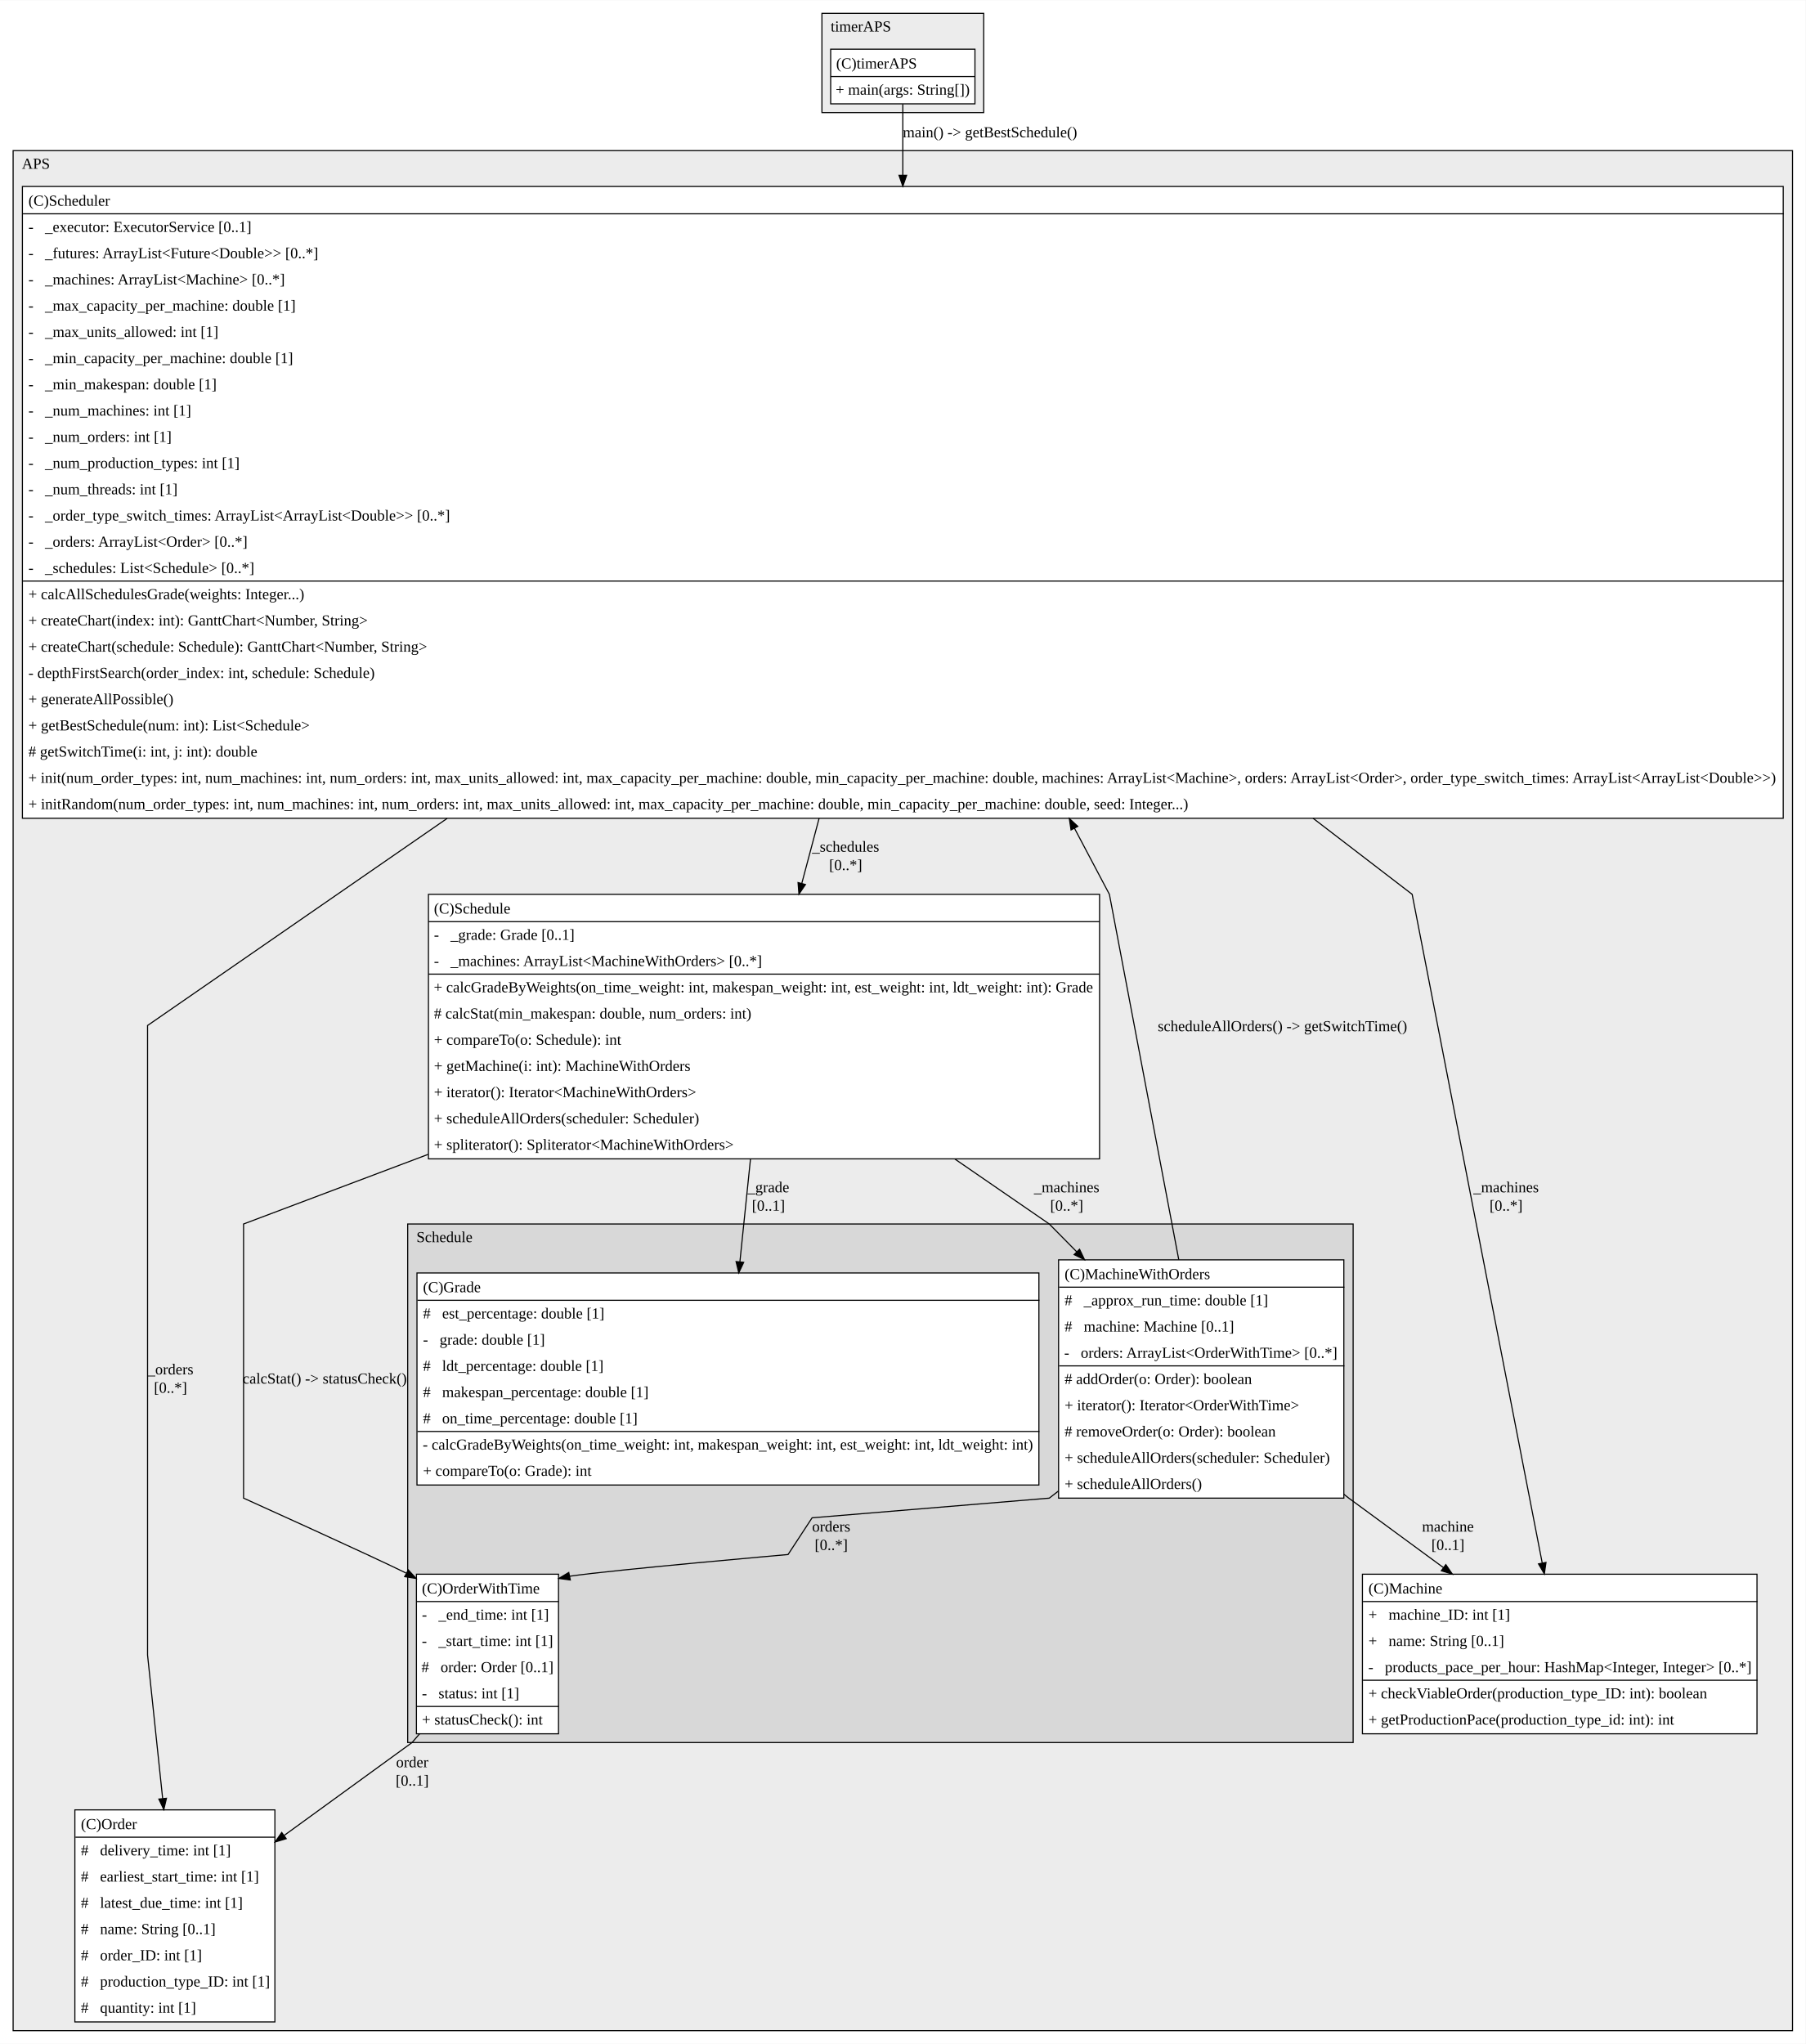
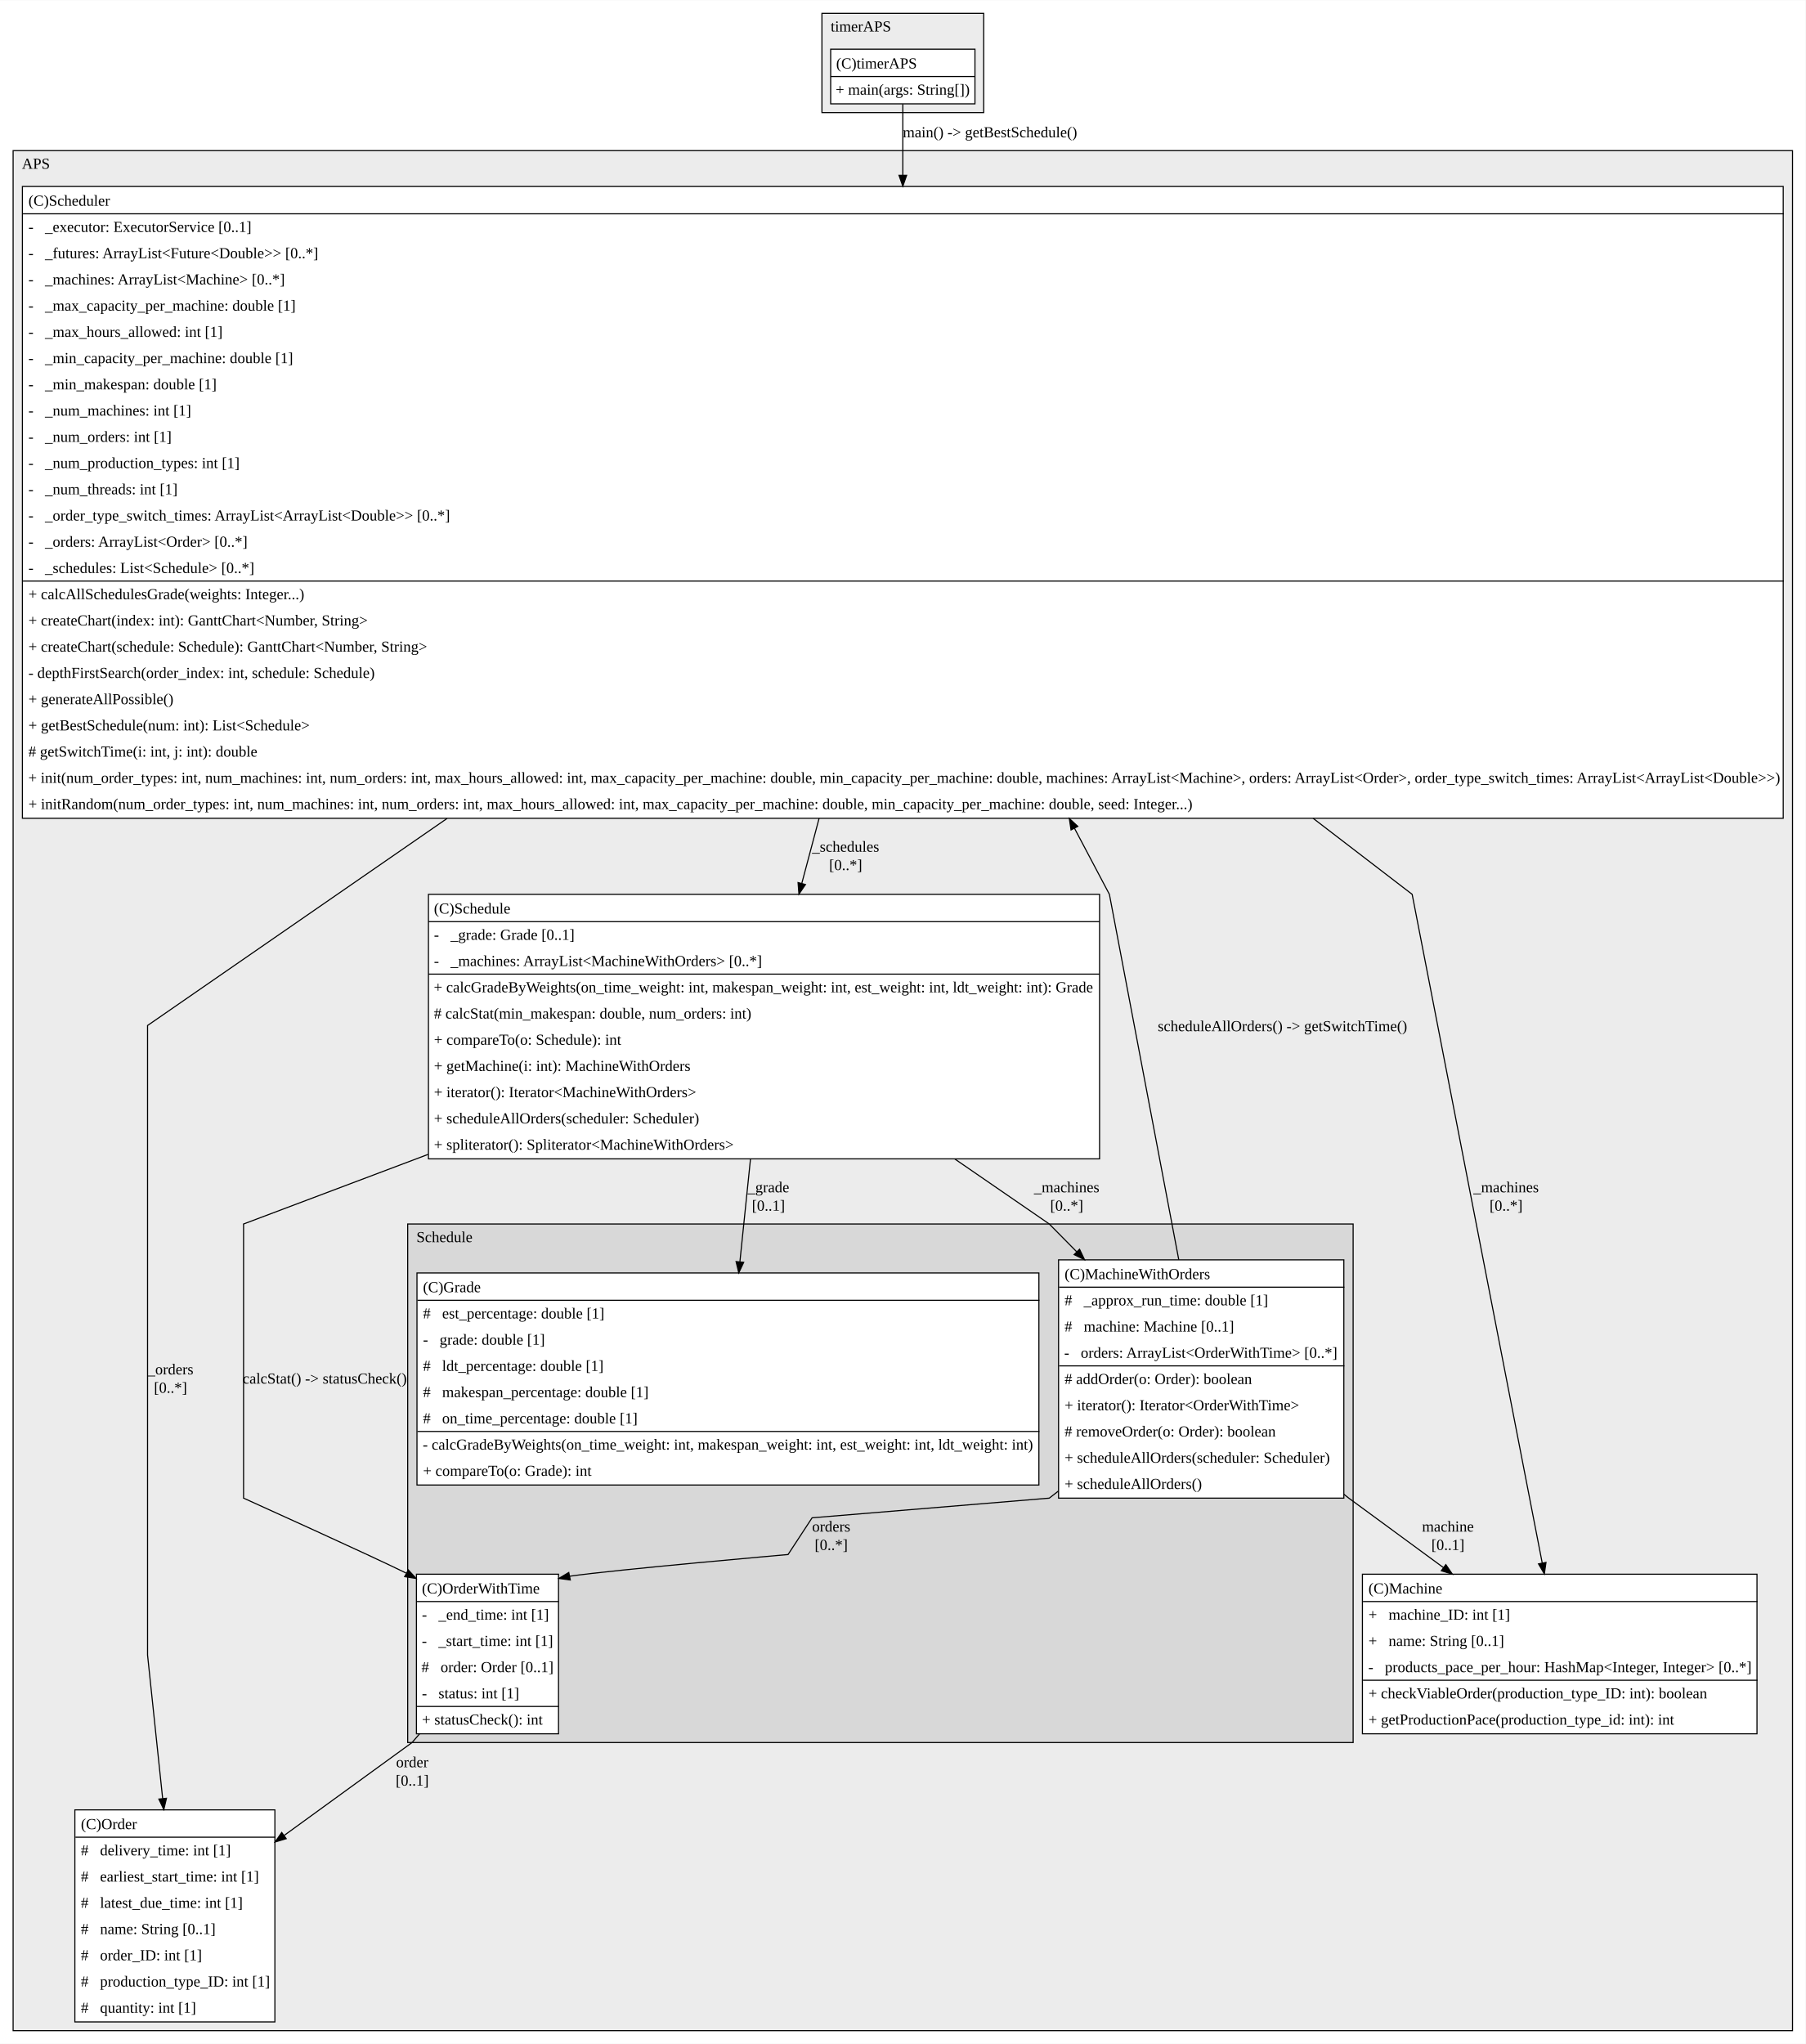
<svg xmlns="http://www.w3.org/2000/svg" width="1652pt" height="1870pt" viewBox="0.00 0.00 1652.00 1869.60">
  <g id="graph0" class="graph" transform="scale(1 1) rotate(0) translate(4 1865.6)">
    <polygon fill="white" stroke="transparent" points="-4,4 -4,-1865.6 1648,-1865.6 1648,4 -4,4" />
    <g id="clust1" class="cluster">
      <polygon fill="#ececec" stroke="black" points="748,-1762.8 748,-1853.6 896,-1853.6 896,-1762.8 748,-1762.8" />
      <text text-anchor="middle" x="783.61" y="-1837" font-family="Times New Roman,serif" font-size="14.00">timerAPS</text>
    </g>
    <g id="clust2" class="cluster">
      <polygon fill="#ececec" stroke="black" points="8,-8 8,-1728 1636,-1728 1636,-8 8,-8" />
      <text text-anchor="middle" x="28.84" y="-1711.4" font-family="Times New Roman,serif" font-size="14.00">APS</text>
    </g>
    <g id="clust3" class="cluster">
      <polygon fill="#d8d8d8" stroke="black" points="369,-271.6 369,-746 1234,-746 1234,-271.6 369,-271.6" />
      <text text-anchor="middle" x="402.66" y="-729.4" font-family="Times New Roman,serif" font-size="14.00">Schedule</text>
    </g>
    <g id="node1" class="node">
      <polygon fill="#ffffff" stroke="transparent" points="888,-1820.8 756,-1820.8 756,-1770.8 888,-1770.8 888,-1820.8" />
      <text text-anchor="start" x="761" y="-1803.2" font-family="Times New Roman,serif" font-size="14.00">(C)timerAPS</text>
      <text text-anchor="start" x="760.52" y="-1779.2" font-family="Times New Roman,serif" font-size="14.00">+ main(args: String[])</text>
      <polygon fill="black" stroke="black" points="756,-1795.8 756,-1795.8 888,-1795.8 888,-1795.8 756,-1795.8" />
      <polygon fill="none" stroke="black" points="756,-1770.8 756,-1820.8 888,-1820.8 888,-1770.8 756,-1770.8" />
    </g>
    <g id="node5" class="node">
      <polygon fill="#ffffff" stroke="transparent" points="1627.5,-1695.2 16.5,-1695.2 16.5,-1117.2 1627.5,-1117.2 1627.5,-1695.2" />
      <text text-anchor="start" x="22" y="-1677.6" font-family="Times New Roman,serif" font-size="14.00">(C)Scheduler</text>
      <text text-anchor="start" x="22" y="-1653.6" font-family="Times New Roman,serif" font-size="14.00">-   _executor: ExecutorService [0..1]</text>
      <text text-anchor="start" x="22" y="-1629.6" font-family="Times New Roman,serif" font-size="14.00">-   _futures: ArrayList&lt;Future&lt;Double&gt;&gt; [0..*]</text>
      <text text-anchor="start" x="22" y="-1605.6" font-family="Times New Roman,serif" font-size="14.00">-   _machines: ArrayList&lt;Machine&gt; [0..*]</text>
      <text text-anchor="start" x="22" y="-1581.6" font-family="Times New Roman,serif" font-size="14.00">-   _max_capacity_per_machine: double [1]</text>
-       <text text-anchor="start" x="22" y="-1557.6" font-family="Times New Roman,serif" font-size="14.00">-   _max_units_allowed: int [1]</text>
+       <text text-anchor="start" x="22" y="-1557.6" font-family="Times New Roman,serif" font-size="14.00">-   _max_hours_allowed: int [1]</text>
      <text text-anchor="start" x="22" y="-1533.6" font-family="Times New Roman,serif" font-size="14.00">-   _min_capacity_per_machine: double [1]</text>
      <text text-anchor="start" x="22" y="-1509.6" font-family="Times New Roman,serif" font-size="14.00">-   _min_makespan: double [1]</text>
      <text text-anchor="start" x="22" y="-1485.6" font-family="Times New Roman,serif" font-size="14.00">-   _num_machines: int [1]</text>
      <text text-anchor="start" x="22" y="-1461.6" font-family="Times New Roman,serif" font-size="14.00">-   _num_orders: int [1]</text>
      <text text-anchor="start" x="22" y="-1437.6" font-family="Times New Roman,serif" font-size="14.00">-   _num_production_types: int [1]</text>
      <text text-anchor="start" x="22" y="-1413.6" font-family="Times New Roman,serif" font-size="14.00">-   _num_threads: int [1]</text>
      <text text-anchor="start" x="22" y="-1389.6" font-family="Times New Roman,serif" font-size="14.00">-   _order_type_switch_times: ArrayList&lt;ArrayList&lt;Double&gt;&gt; [0..*]</text>
      <text text-anchor="start" x="22" y="-1365.6" font-family="Times New Roman,serif" font-size="14.00">-   _orders: ArrayList&lt;Order&gt; [0..*]</text>
      <text text-anchor="start" x="22" y="-1341.6" font-family="Times New Roman,serif" font-size="14.00">-   _schedules: List&lt;Schedule&gt; [0..*]</text>
      <text text-anchor="start" x="22" y="-1317.6" font-family="Times New Roman,serif" font-size="14.00">+ calcAllSchedulesGrade(weights: Integer...)</text>
      <text text-anchor="start" x="22" y="-1293.6" font-family="Times New Roman,serif" font-size="14.00">+ createChart(index: int): GanttChart&lt;Number, String&gt;</text>
      <text text-anchor="start" x="22" y="-1269.6" font-family="Times New Roman,serif" font-size="14.00">+ createChart(schedule: Schedule): GanttChart&lt;Number, String&gt;</text>
      <text text-anchor="start" x="22" y="-1245.6" font-family="Times New Roman,serif" font-size="14.00">- depthFirstSearch(order_index: int, schedule: Schedule)</text>
      <text text-anchor="start" x="22" y="-1221.6" font-family="Times New Roman,serif" font-size="14.00">+ generateAllPossible()</text>
      <text text-anchor="start" x="22" y="-1197.6" font-family="Times New Roman,serif" font-size="14.00">+ getBestSchedule(num: int): List&lt;Schedule&gt;</text>
      <text text-anchor="start" x="22" y="-1173.6" font-family="Times New Roman,serif" font-size="14.00"># getSwitchTime(i: int, j: int): double</text>
-       <text text-anchor="start" x="21.85" y="-1149.6" font-family="Times New Roman,serif" font-size="14.00">+ init(num_order_types: int, num_machines: int, num_orders: int, max_units_allowed: int, max_capacity_per_machine: double, min_capacity_per_machine: double, machines: ArrayList&lt;Machine&gt;, orders: ArrayList&lt;Order&gt;, order_type_switch_times: ArrayList&lt;ArrayList&lt;Double&gt;&gt;)</text>
-       <text text-anchor="start" x="22" y="-1125.6" font-family="Times New Roman,serif" font-size="14.00">+ initRandom(num_order_types: int, num_machines: int, num_orders: int, max_units_allowed: int, max_capacity_per_machine: double, min_capacity_per_machine: double, seed: Integer...)</text>
+       <text text-anchor="start" x="21.85" y="-1149.6" font-family="Times New Roman,serif" font-size="14.00">+ init(num_order_types: int, num_machines: int, num_orders: int, max_hours_allowed: int, max_capacity_per_machine: double, min_capacity_per_machine: double, machines: ArrayList&lt;Machine&gt;, orders: ArrayList&lt;Order&gt;, order_type_switch_times: ArrayList&lt;ArrayList&lt;Double&gt;&gt;)</text>
+       <text text-anchor="start" x="22" y="-1125.6" font-family="Times New Roman,serif" font-size="14.00">+ initRandom(num_order_types: int, num_machines: int, num_orders: int, max_hours_allowed: int, max_capacity_per_machine: double, min_capacity_per_machine: double, seed: Integer...)</text>
      <polygon fill="black" stroke="black" points="17,-1670.2 17,-1670.2 1628,-1670.2 1628,-1670.2 17,-1670.2" />
      <polygon fill="black" stroke="black" points="17,-1334.2 17,-1334.2 1628,-1334.2 1628,-1334.2 17,-1334.2" />
      <polygon fill="none" stroke="black" points="16.5,-1117.2 16.5,-1695.2 1627.5,-1695.2 1627.5,-1117.2 16.5,-1117.2" />
    </g>
    <g id="edge11" class="edge">
      <path fill="none" stroke="black" d="M822,-1770.55C822,-1754.68 822,-1732.04 822,-1705.71" />
      <polygon fill="black" stroke="black" points="825.5,-1705.44 822,-1695.44 818.5,-1705.44 825.5,-1705.44" />
      <text text-anchor="middle" x="901.75" y="-1740.2" font-family="Times New Roman,serif" font-size="14.00">main() -&gt; getBestSchedule()</text>
    </g>
    <g id="node2" class="node">
      <polygon fill="#ffffff" stroke="transparent" points="1603.5,-425.6 1242.5,-425.6 1242.5,-279.6 1603.5,-279.6 1603.5,-425.6" />
      <text text-anchor="start" x="1248" y="-408" font-family="Times New Roman,serif" font-size="14.00">(C)Machine</text>
      <text text-anchor="start" x="1248" y="-384" font-family="Times New Roman,serif" font-size="14.00">+   machine_ID: int [1]</text>
      <text text-anchor="start" x="1248" y="-360" font-family="Times New Roman,serif" font-size="14.00">+   name: String [0..1]</text>
      <text text-anchor="start" x="1247.87" y="-336" font-family="Times New Roman,serif" font-size="14.00">-   products_pace_per_hour: HashMap&lt;Integer, Integer&gt; [0..*]</text>
      <text text-anchor="start" x="1248" y="-312" font-family="Times New Roman,serif" font-size="14.00">+ checkViableOrder(production_type_ID: int): boolean</text>
      <text text-anchor="start" x="1248" y="-288" font-family="Times New Roman,serif" font-size="14.00">+ getProductionPace(production_type_id: int): int</text>
      <polygon fill="black" stroke="black" points="1243,-400.6 1243,-400.6 1604,-400.6 1604,-400.6 1243,-400.6" />
      <polygon fill="black" stroke="black" points="1243,-328.6 1243,-328.6 1604,-328.6 1604,-328.6 1243,-328.6" />
      <polygon fill="none" stroke="black" points="1242.5,-279.6 1242.5,-425.6 1603.5,-425.6 1603.5,-279.6 1242.5,-279.6" />
    </g>
    <g id="node3" class="node">
      <polygon fill="#ffffff" stroke="transparent" points="247.5,-210 64.5,-210 64.5,-16 247.5,-16 247.5,-210" />
      <text text-anchor="start" x="70" y="-192.4" font-family="Times New Roman,serif" font-size="14.00">(C)Order</text>
      <text text-anchor="start" x="70" y="-168.4" font-family="Times New Roman,serif" font-size="14.00">#   delivery_time: int [1]</text>
      <text text-anchor="start" x="70" y="-144.4" font-family="Times New Roman,serif" font-size="14.00">#   earliest_start_time: int [1]</text>
      <text text-anchor="start" x="70" y="-120.4" font-family="Times New Roman,serif" font-size="14.00">#   latest_due_time: int [1]</text>
      <text text-anchor="start" x="70" y="-96.4" font-family="Times New Roman,serif" font-size="14.00">#   name: String [0..1]</text>
      <text text-anchor="start" x="70" y="-72.4" font-family="Times New Roman,serif" font-size="14.00">#   order_ID: int [1]</text>
      <text text-anchor="start" x="69.99" y="-48.4" font-family="Times New Roman,serif" font-size="14.00">#   production_type_ID: int [1]</text>
      <text text-anchor="start" x="70" y="-24.4" font-family="Times New Roman,serif" font-size="14.00">#   quantity: int [1]</text>
      <polygon fill="black" stroke="black" points="65,-185 65,-185 248,-185 248,-185 65,-185" />
      <polygon fill="none" stroke="black" points="64.5,-16 64.5,-210 247.5,-210 247.5,-16 64.5,-16" />
    </g>
    <g id="node4" class="node">
      <polygon fill="#ffffff" stroke="transparent" points="1002,-1047.6 388,-1047.6 388,-805.6 1002,-805.6 1002,-1047.6" />
      <text text-anchor="start" x="393" y="-1030" font-family="Times New Roman,serif" font-size="14.00">(C)Schedule</text>
      <text text-anchor="start" x="393" y="-1006" font-family="Times New Roman,serif" font-size="14.00">-   _grade: Grade [0..1]</text>
      <text text-anchor="start" x="393" y="-982" font-family="Times New Roman,serif" font-size="14.00">-   _machines: ArrayList&lt;MachineWithOrders&gt; [0..*]</text>
      <text text-anchor="start" x="392.84" y="-958" font-family="Times New Roman,serif" font-size="14.00">+ calcGradeByWeights(on_time_weight: int, makespan_weight: int, est_weight: int, ldt_weight: int): Grade</text>
      <text text-anchor="start" x="393" y="-934" font-family="Times New Roman,serif" font-size="14.00"># calcStat(min_makespan: double, num_orders: int)</text>
      <text text-anchor="start" x="393" y="-910" font-family="Times New Roman,serif" font-size="14.00">+ compareTo(o: Schedule): int</text>
      <text text-anchor="start" x="393" y="-886" font-family="Times New Roman,serif" font-size="14.00">+ getMachine(i: int): MachineWithOrders</text>
      <text text-anchor="start" x="393" y="-862" font-family="Times New Roman,serif" font-size="14.00">+ iterator(): Iterator&lt;MachineWithOrders&gt;</text>
      <text text-anchor="start" x="393" y="-838" font-family="Times New Roman,serif" font-size="14.00">+ scheduleAllOrders(scheduler: Scheduler)</text>
      <text text-anchor="start" x="393" y="-814" font-family="Times New Roman,serif" font-size="14.00">+ spliterator(): Spliterator&lt;MachineWithOrders&gt;</text>
      <polygon fill="black" stroke="black" points="388,-1022.6 388,-1022.6 1002,-1022.6 1002,-1022.6 388,-1022.6" />
      <polygon fill="black" stroke="black" points="388,-974.6 388,-974.6 1002,-974.6 1002,-974.6 388,-974.6" />
      <polygon fill="none" stroke="black" points="388,-805.6 388,-1047.6 1002,-1047.6 1002,-805.6 388,-805.6" />
    </g>
    <g id="node6" class="node">
      <polygon fill="#ffffff" stroke="transparent" points="946.5,-701.2 377.5,-701.2 377.5,-507.2 946.5,-507.2 946.5,-701.2" />
      <text text-anchor="start" x="383" y="-683.6" font-family="Times New Roman,serif" font-size="14.00">(C)Grade</text>
      <text text-anchor="start" x="383" y="-659.6" font-family="Times New Roman,serif" font-size="14.00">#   est_percentage: double [1]</text>
      <text text-anchor="start" x="383" y="-635.6" font-family="Times New Roman,serif" font-size="14.00">-   grade: double [1]</text>
      <text text-anchor="start" x="383" y="-611.6" font-family="Times New Roman,serif" font-size="14.00">#   ldt_percentage: double [1]</text>
      <text text-anchor="start" x="383" y="-587.6" font-family="Times New Roman,serif" font-size="14.00">#   makespan_percentage: double [1]</text>
      <text text-anchor="start" x="383" y="-563.6" font-family="Times New Roman,serif" font-size="14.00">#   on_time_percentage: double [1]</text>
      <text text-anchor="start" x="382.75" y="-539.6" font-family="Times New Roman,serif" font-size="14.00">- calcGradeByWeights(on_time_weight: int, makespan_weight: int, est_weight: int, ldt_weight: int)</text>
      <text text-anchor="start" x="383" y="-515.6" font-family="Times New Roman,serif" font-size="14.00">+ compareTo(o: Grade): int</text>
      <polygon fill="black" stroke="black" points="378,-676.2 378,-676.2 947,-676.2 947,-676.2 378,-676.2" />
      <polygon fill="black" stroke="black" points="378,-556.2 378,-556.2 947,-556.2 947,-556.2 378,-556.2" />
      <polygon fill="none" stroke="black" points="377.5,-507.2 377.5,-701.2 946.5,-701.2 946.5,-507.2 377.5,-507.2" />
    </g>
    <g id="edge5" class="edge">
      <path fill="none" stroke="black" d="M682.62,-805.38C679.44,-774.51 676.04,-741.53 672.94,-711.42" />
      <polygon fill="black" stroke="black" points="676.41,-710.92 671.9,-701.33 669.44,-711.64 676.41,-710.92" />
      <text text-anchor="middle" x="699.04" y="-775" font-family="Times New Roman,serif" font-size="14.00">_grade</text>
      <text text-anchor="middle" x="699.04" y="-758.2" font-family="Times New Roman,serif" font-size="14.00">[0..1]</text>
    </g>
    <g id="node7" class="node">
      <polygon fill="#ffffff" stroke="transparent" points="1225.5,-713.2 964.5,-713.2 964.5,-495.2 1225.5,-495.2 1225.5,-713.2" />
      <text text-anchor="start" x="970" y="-695.6" font-family="Times New Roman,serif" font-size="14.00">(C)MachineWithOrders</text>
      <text text-anchor="start" x="970" y="-671.6" font-family="Times New Roman,serif" font-size="14.00">#   _approx_run_time: double [1]</text>
      <text text-anchor="start" x="970" y="-647.6" font-family="Times New Roman,serif" font-size="14.00">#   machine: Machine [0..1]</text>
      <text text-anchor="start" x="969.63" y="-623.6" font-family="Times New Roman,serif" font-size="14.00">-   orders: ArrayList&lt;OrderWithTime&gt; [0..*]</text>
      <text text-anchor="start" x="970" y="-599.6" font-family="Times New Roman,serif" font-size="14.00"># addOrder(o: Order): boolean</text>
      <text text-anchor="start" x="970" y="-575.6" font-family="Times New Roman,serif" font-size="14.00">+ iterator(): Iterator&lt;OrderWithTime&gt;</text>
      <text text-anchor="start" x="970" y="-551.6" font-family="Times New Roman,serif" font-size="14.00"># removeOrder(o: Order): boolean</text>
      <text text-anchor="start" x="970" y="-527.6" font-family="Times New Roman,serif" font-size="14.00">+ scheduleAllOrders(scheduler: Scheduler)</text>
      <text text-anchor="start" x="970" y="-503.6" font-family="Times New Roman,serif" font-size="14.00">+ scheduleAllOrders()</text>
      <polygon fill="black" stroke="black" points="965,-688.2 965,-688.2 1226,-688.2 1226,-688.2 965,-688.2" />
      <polygon fill="black" stroke="black" points="965,-616.2 965,-616.2 1226,-616.2 1226,-616.2 965,-616.2" />
      <polygon fill="none" stroke="black" points="964.5,-495.2 964.5,-713.2 1225.5,-713.2 1225.5,-495.2 964.5,-495.2" />
    </g>
    <g id="edge6" class="edge">
      <path fill="none" stroke="black" d="M869.45,-805.55C917.16,-772.72 956,-746 956,-746 956,-746 966.21,-735.66 981.09,-720.58" />
      <polygon fill="black" stroke="black" points="983.7,-722.92 988.24,-713.34 978.72,-718 983.7,-722.92" />
      <text text-anchor="middle" x="971.93" y="-775" font-family="Times New Roman,serif" font-size="14.00">_machines</text>
      <text text-anchor="middle" x="971.93" y="-758.2" font-family="Times New Roman,serif" font-size="14.00">[0..*]</text>
    </g>
    <g id="node8" class="node">
      <polygon fill="#ffffff" stroke="transparent" points="507,-425.6 377,-425.6 377,-279.6 507,-279.6 507,-425.6" />
      <text text-anchor="start" x="382" y="-408" font-family="Times New Roman,serif" font-size="14.00">(C)OrderWithTime</text>
      <text text-anchor="start" x="382" y="-384" font-family="Times New Roman,serif" font-size="14.00">-   _end_time: int [1]</text>
      <text text-anchor="start" x="381.93" y="-360" font-family="Times New Roman,serif" font-size="14.00">-   _start_time: int [1]</text>
      <text text-anchor="start" x="381.56" y="-336" font-family="Times New Roman,serif" font-size="14.00">#   order: Order [0..1]</text>
      <text text-anchor="start" x="382" y="-312" font-family="Times New Roman,serif" font-size="14.00">-   status: int [1]</text>
      <text text-anchor="start" x="382" y="-288" font-family="Times New Roman,serif" font-size="14.00">+ statusCheck(): int</text>
      <polygon fill="black" stroke="black" points="377,-400.6 377,-400.6 507,-400.6 507,-400.6 377,-400.6" />
      <polygon fill="black" stroke="black" points="377,-304.6 377,-304.6 507,-304.6 507,-304.6 377,-304.6" />
      <polygon fill="none" stroke="black" points="377,-279.6 377,-425.6 507,-425.6 507,-279.6 377,-279.6" />
    </g>
    <g id="edge7" class="edge">
      <path fill="none" stroke="black" d="M387.72,-809.7C295.73,-775 218.84,-746 218.84,-746 218.84,-746 218.84,-495.2 218.84,-495.2 218.84,-495.2 333.73,-443.33 367.53,-426.66" />
      <polygon fill="black" stroke="black" points="369.55,-429.54 376.71,-421.73 366.24,-423.37 369.55,-429.54" />
      <text text-anchor="middle" x="293.08" y="-600" font-family="Times New Roman,serif" font-size="14.00">calcStat() -&gt; statusCheck()</text>
    </g>
    <g id="edge8" class="edge">
      <path fill="none" stroke="black" d="M1197.32,-1117.19C1250.75,-1076.18 1288,-1047.6 1288,-1047.6 1288,-1047.6 1371.27,-619.55 1407.01,-435.8" />
      <polygon fill="black" stroke="black" points="1410.46,-436.39 1408.93,-425.91 1403.59,-435.05 1410.46,-436.39" />
      <text text-anchor="middle" x="1373.93" y="-775" font-family="Times New Roman,serif" font-size="14.00">_machines</text>
      <text text-anchor="middle" x="1373.93" y="-758.2" font-family="Times New Roman,serif" font-size="14.00">[0..*]</text>
    </g>
    <g id="edge9" class="edge">
      <path fill="none" stroke="black" d="M405.09,-1117.05C259.16,-1016.18 131,-927.6 131,-927.6 131,-927.6 131,-927.6 131,-351.6 131,-351.6 138.15,-283.63 144.81,-220.4" />
      <polygon fill="black" stroke="black" points="148.3,-220.61 145.87,-210.3 141.34,-219.88 148.3,-220.61" />
      <text text-anchor="middle" x="151.99" y="-608.4" font-family="Times New Roman,serif" font-size="14.00">_orders</text>
      <text text-anchor="middle" x="151.99" y="-591.6" font-family="Times New Roman,serif" font-size="14.00">[0..*]</text>
    </g>
    <g id="edge10" class="edge">
      <path fill="none" stroke="black" d="M745.38,-1117.05C739.91,-1096.5 734.58,-1076.46 729.56,-1057.57" />
      <polygon fill="black" stroke="black" points="732.92,-1056.57 726.96,-1047.8 726.15,-1058.37 732.92,-1056.57" />
      <text text-anchor="middle" x="769.71" y="-1086.6" font-family="Times New Roman,serif" font-size="14.00">_schedules</text>
      <text text-anchor="middle" x="769.71" y="-1069.8" font-family="Times New Roman,serif" font-size="14.00">[0..*]</text>
    </g>
    <g id="edge1" class="edge">
      <path fill="none" stroke="black" d="M1225.51,-498.79C1228.39,-496.49 1230,-495.2 1230,-495.2 1230,-495.2 1271.94,-464.43 1316.72,-431.58" />
      <polygon fill="black" stroke="black" points="1318.81,-434.38 1324.8,-425.64 1314.67,-428.74 1318.81,-434.38" />
      <text text-anchor="middle" x="1320.71" y="-464.6" font-family="Times New Roman,serif" font-size="14.00">machine</text>
      <text text-anchor="middle" x="1320.71" y="-447.8" font-family="Times New Roman,serif" font-size="14.00">[0..1]</text>
    </g>
    <g id="edge3" class="edge">
      <path fill="none" stroke="black" d="M1074.45,-713.42C1049.58,-844.4 1011,-1047.6 1011,-1047.6 1011,-1047.6 998.1,-1072.01 979.03,-1108.08" />
      <polygon fill="black" stroke="black" points="975.91,-1106.5 974.33,-1116.97 982.1,-1109.77 975.91,-1106.5" />
      <text text-anchor="middle" x="1169.35" y="-922.4" font-family="Times New Roman,serif" font-size="14.00">scheduleAllOrders() -&gt; getSwitchTime()</text>
    </g>
    <g id="edge2" class="edge">
      <path fill="none" stroke="black" d="M964.28,-501.63C959.06,-497.58 956,-495.2 956,-495.2 956,-495.2 739,-477.2 739,-477.2 739,-477.2 717,-443.6 717,-443.6 717,-443.6 558.58,-429.76 517.09,-423.74" />
      <polygon fill="black" stroke="black" points="517.79,-420.31 507.29,-421.73 516.38,-427.17 517.79,-420.31" />
      <text text-anchor="middle" x="756.49" y="-464.6" font-family="Times New Roman,serif" font-size="14.00">orders</text>
      <text text-anchor="middle" x="756.49" y="-447.8" font-family="Times New Roman,serif" font-size="14.00">[0..*]</text>
    </g>
    <g id="edge4" class="edge">
      <path fill="none" stroke="black" d="M379.87,-279.56C375.63,-274.65 373,-271.6 373,-271.6 373,-271.6 312.99,-228.01 256.08,-186.68" />
      <polygon fill="black" stroke="black" points="257.86,-183.65 247.71,-180.61 253.75,-189.32 257.86,-183.65" />
      <text text-anchor="middle" x="373.16" y="-249" font-family="Times New Roman,serif" font-size="14.00">order</text>
      <text text-anchor="middle" x="373.16" y="-232.2" font-family="Times New Roman,serif" font-size="14.00">[0..1]</text>
    </g>
  </g>
</svg>
